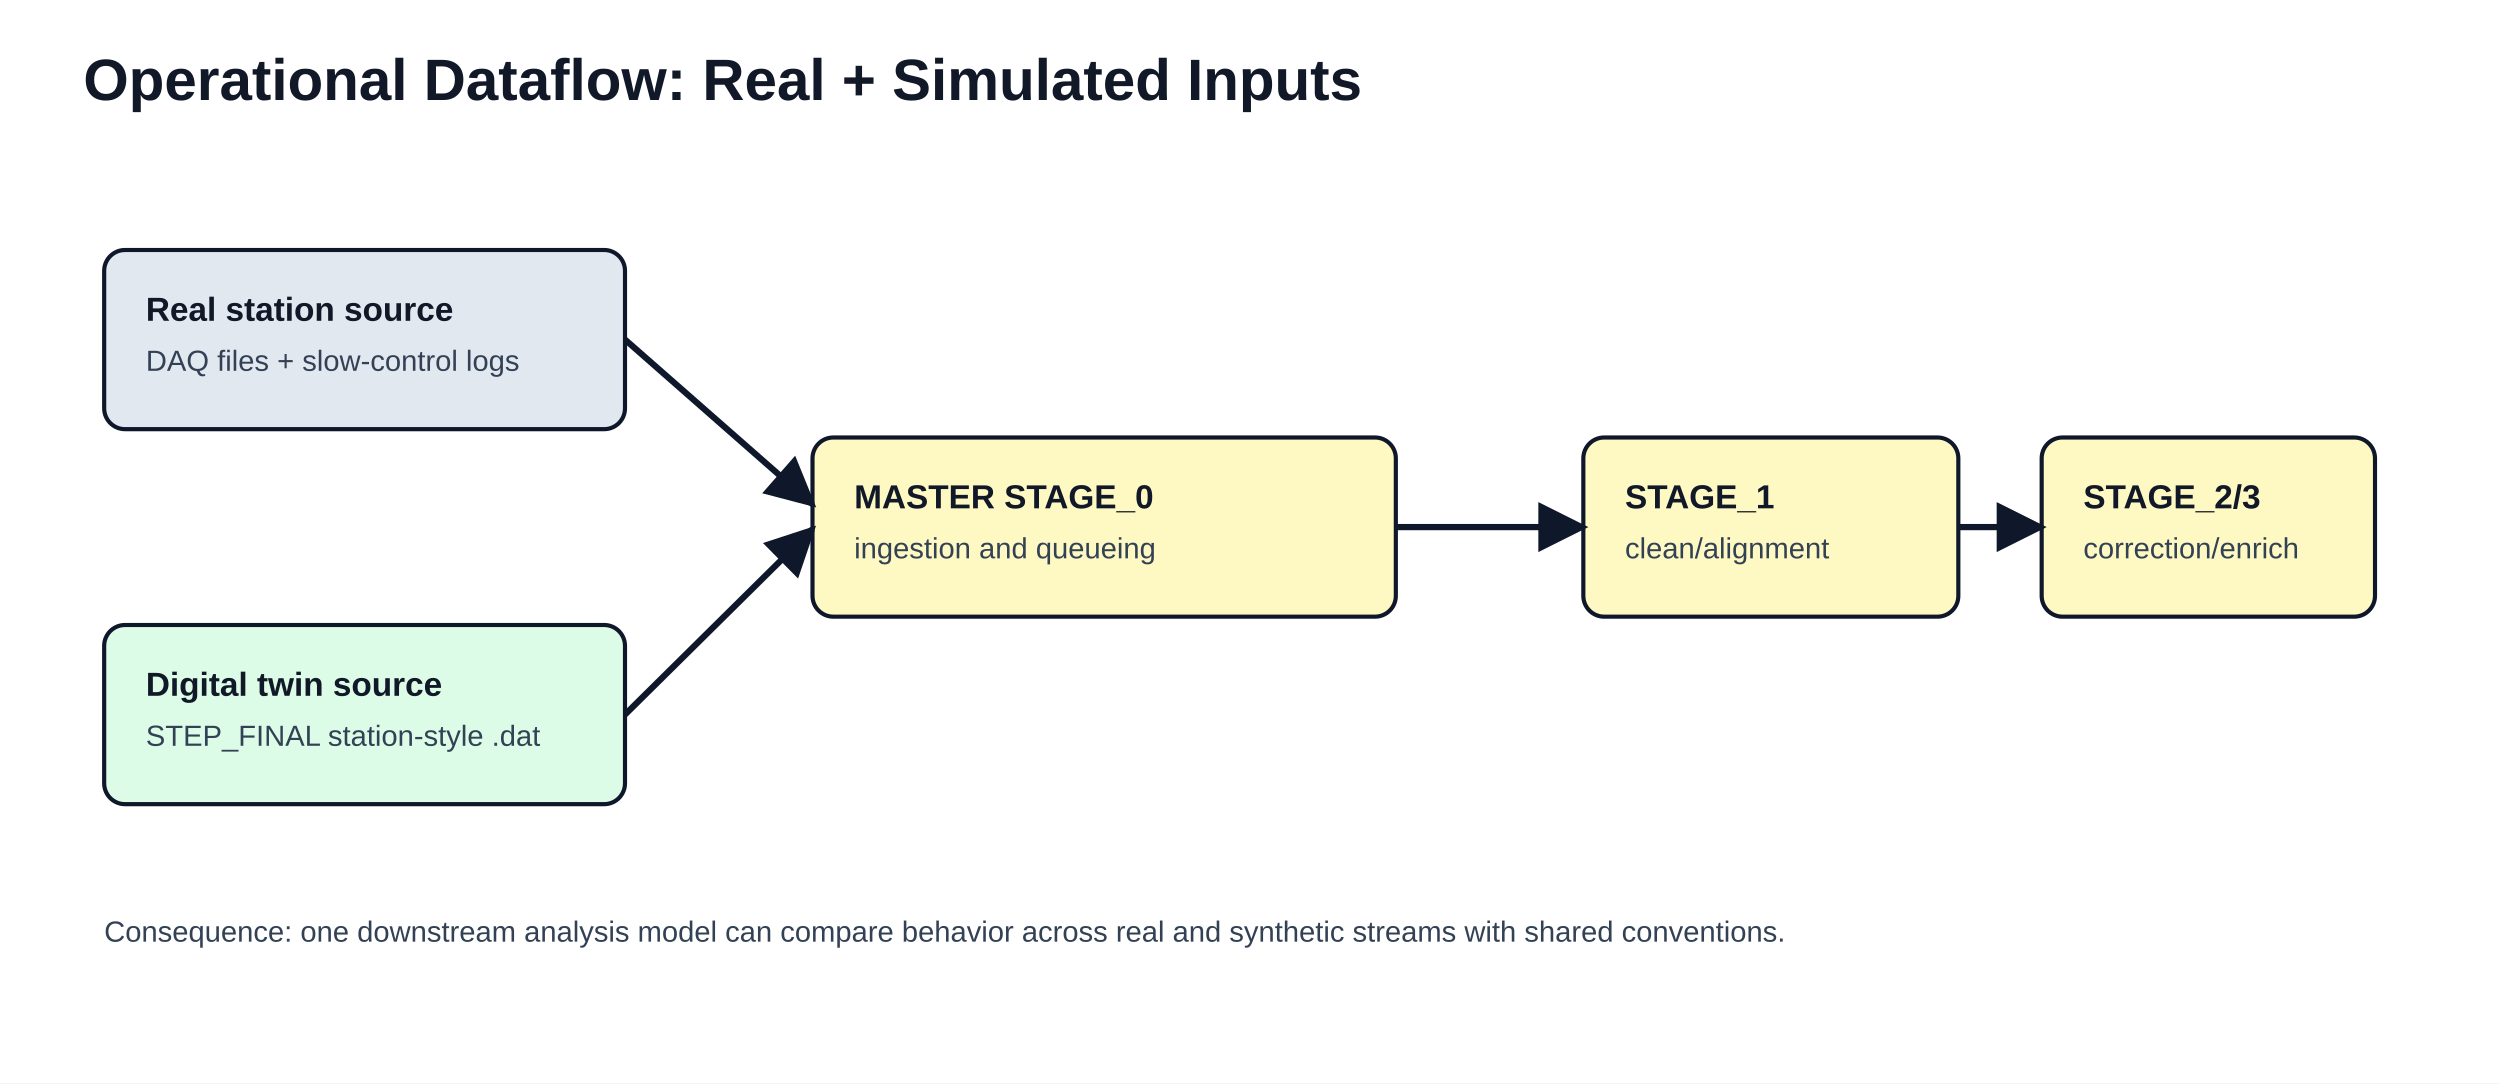
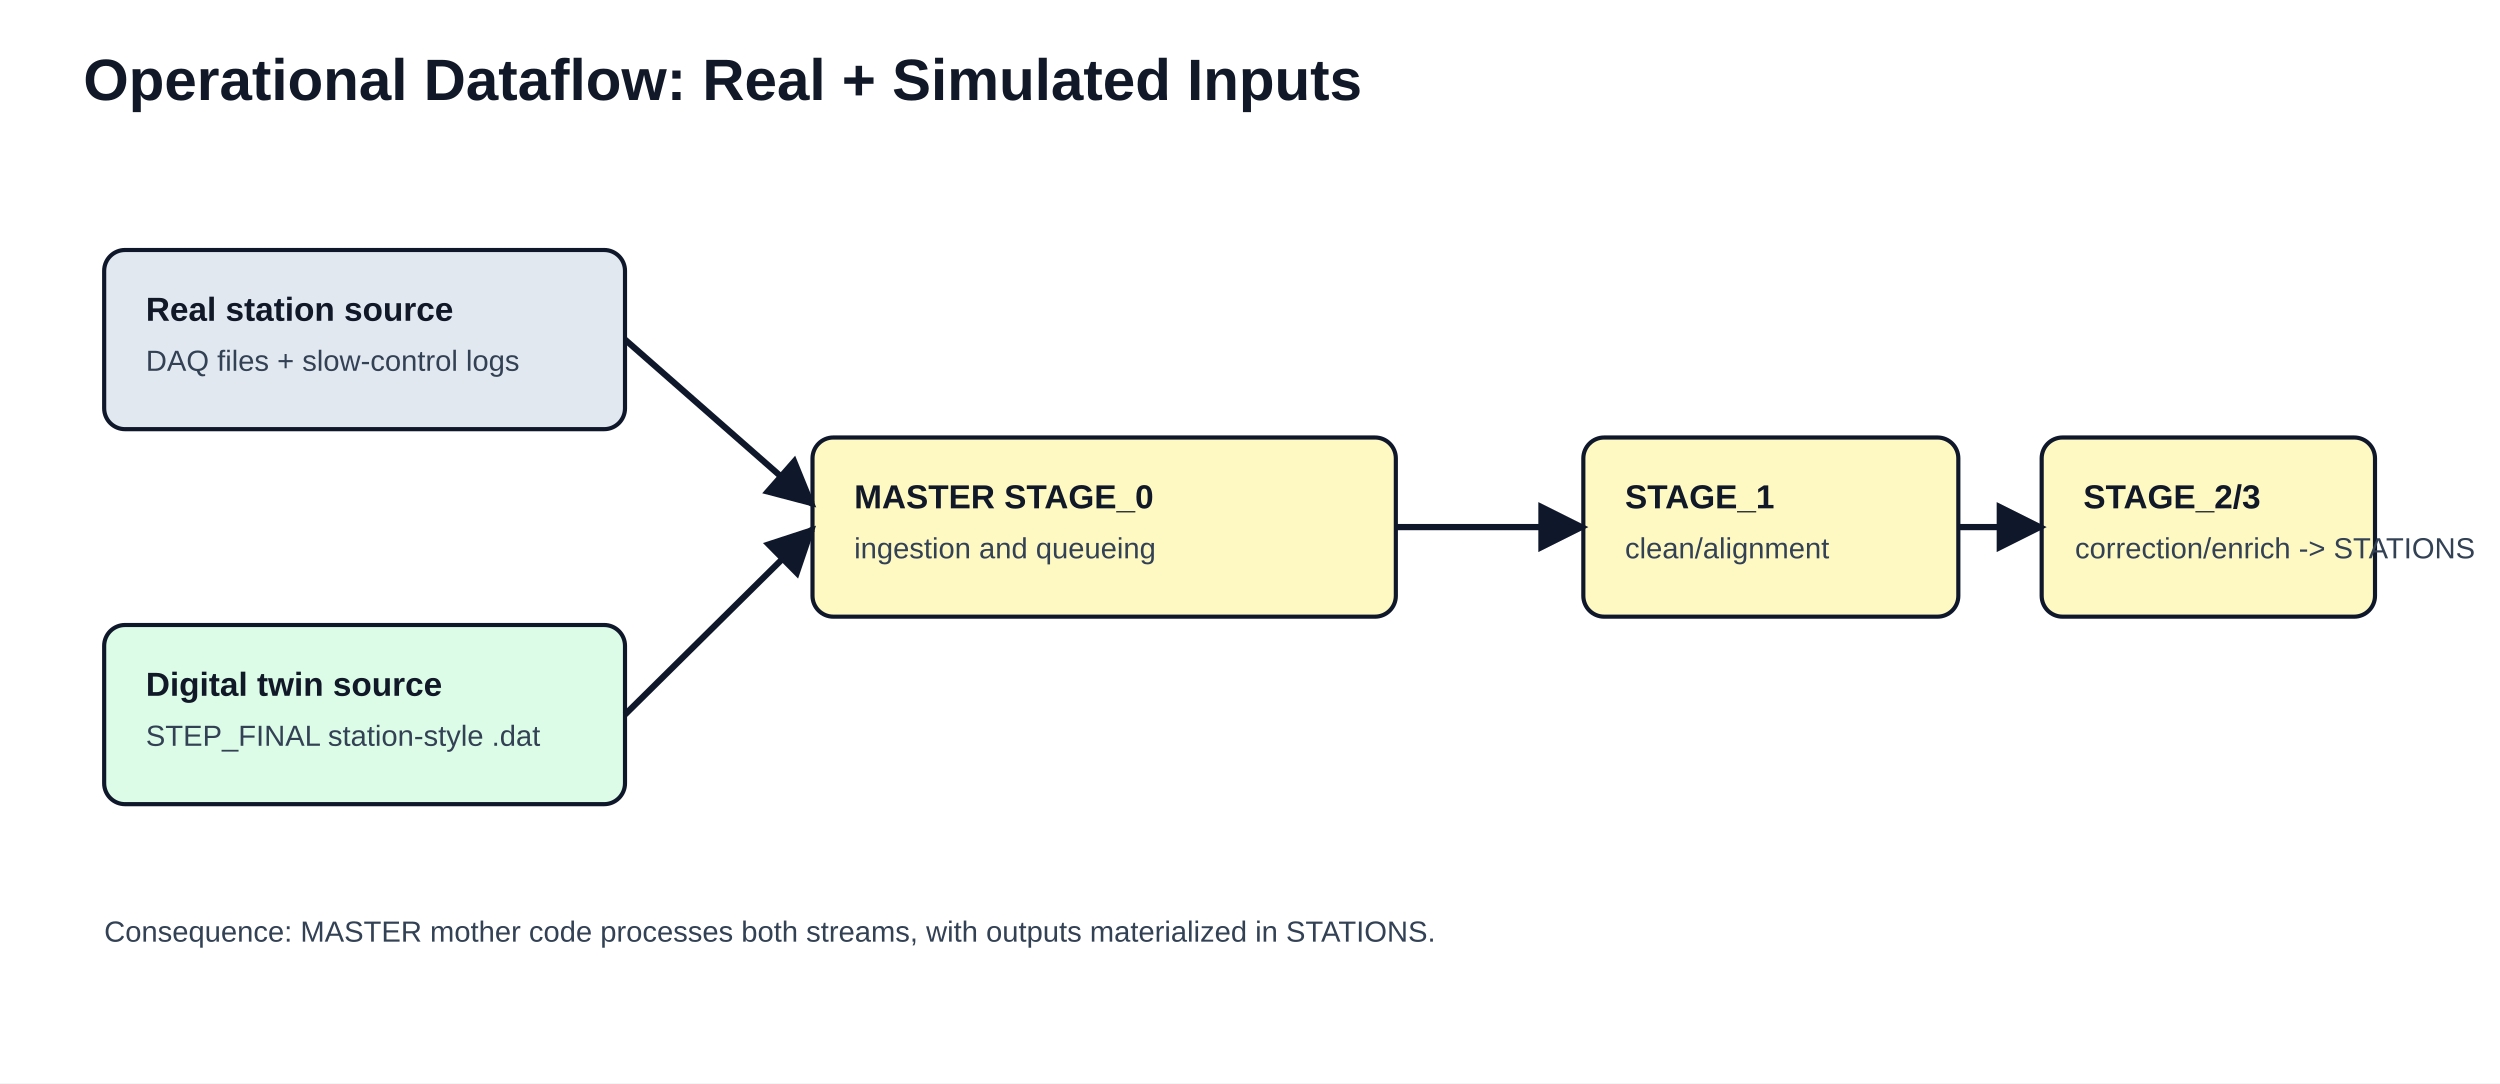
<svg xmlns="http://www.w3.org/2000/svg" width="1200" height="520" viewBox="0 0 1200 520" role="img" aria-labelledby="title desc">
  <defs>
    <marker id="arrow" viewBox="0 0 10 10" refX="9" refY="5" markerWidth="8" markerHeight="8" orient="auto-start-reverse">
      <path d="M 0 0 L 10 5 L 0 10 z" fill="#0f172a" />
    </marker>
    <style>
      .title { font: 700 28px Arial, sans-serif; fill: #111827; }
      .label { font: 600 16px Arial, sans-serif; fill: #111827; }
      .small { font: 14px Arial, sans-serif; fill: #334155; }
      .box { stroke: #0f172a; stroke-width: 2; rx: 10; ry: 10; }
      .a { fill: #e2e8f0; }
      .b { fill: #dcfce7; }
      .c { fill: #fef9c3; }
      .flow { stroke: #0f172a; stroke-width: 3; fill: none; marker-end: url(#arrow); }
    </style>
  </defs>
  <rect width="1200" height="520" fill="#fff" />
  <text x="40" y="48" class="title">Operational Dataflow: Real + Simulated Inputs</text>
  <rect x="50" y="120" width="250" height="86" class="box a" />
  <text x="70" y="154" class="label">Real station source</text>
  <text x="70" y="178" class="small">DAQ files + slow-control logs</text>
  <rect x="50" y="300" width="250" height="86" class="box b" />
  <text x="70" y="334" class="label">Digital twin source</text>
  <text x="70" y="358" class="small">STEP_FINAL station-style .dat</text>
  <rect x="390" y="210" width="280" height="86" class="box c" />
  <text x="410" y="244" class="label">MASTER STAGE_0</text>
  <text x="410" y="268" class="small">ingestion and queueing</text>
  <rect x="760" y="210" width="180" height="86" class="box c" />
  <text x="780" y="244" class="label">STAGE_1</text>
  <text x="780" y="268" class="small">clean/alignment</text>
  <rect x="980" y="210" width="160" height="86" class="box c" />
  <text x="1000" y="244" class="label">STAGE_2/3</text>
-   <text x="1000" y="268" class="small">correction/enrich</text>
+   <text x="996" y="268" class="small">correction/enrich -&gt; STATIONS</text>
  <line x1="300" y1="163" x2="390" y2="242" class="flow" />
  <line x1="300" y1="343" x2="390" y2="254" class="flow" />
  <line x1="670" y1="253" x2="760" y2="253" class="flow" />
  <line x1="940" y1="253" x2="980" y2="253" class="flow" />
-   <text x="50" y="452" class="small">Consequence: one downstream analysis model can compare behavior across real and synthetic streams with shared conventions.</text>
+   <text x="50" y="452" class="small">Consequence: MASTER mother code processes both streams, with outputs materialized in STATIONS.</text>
</svg>
